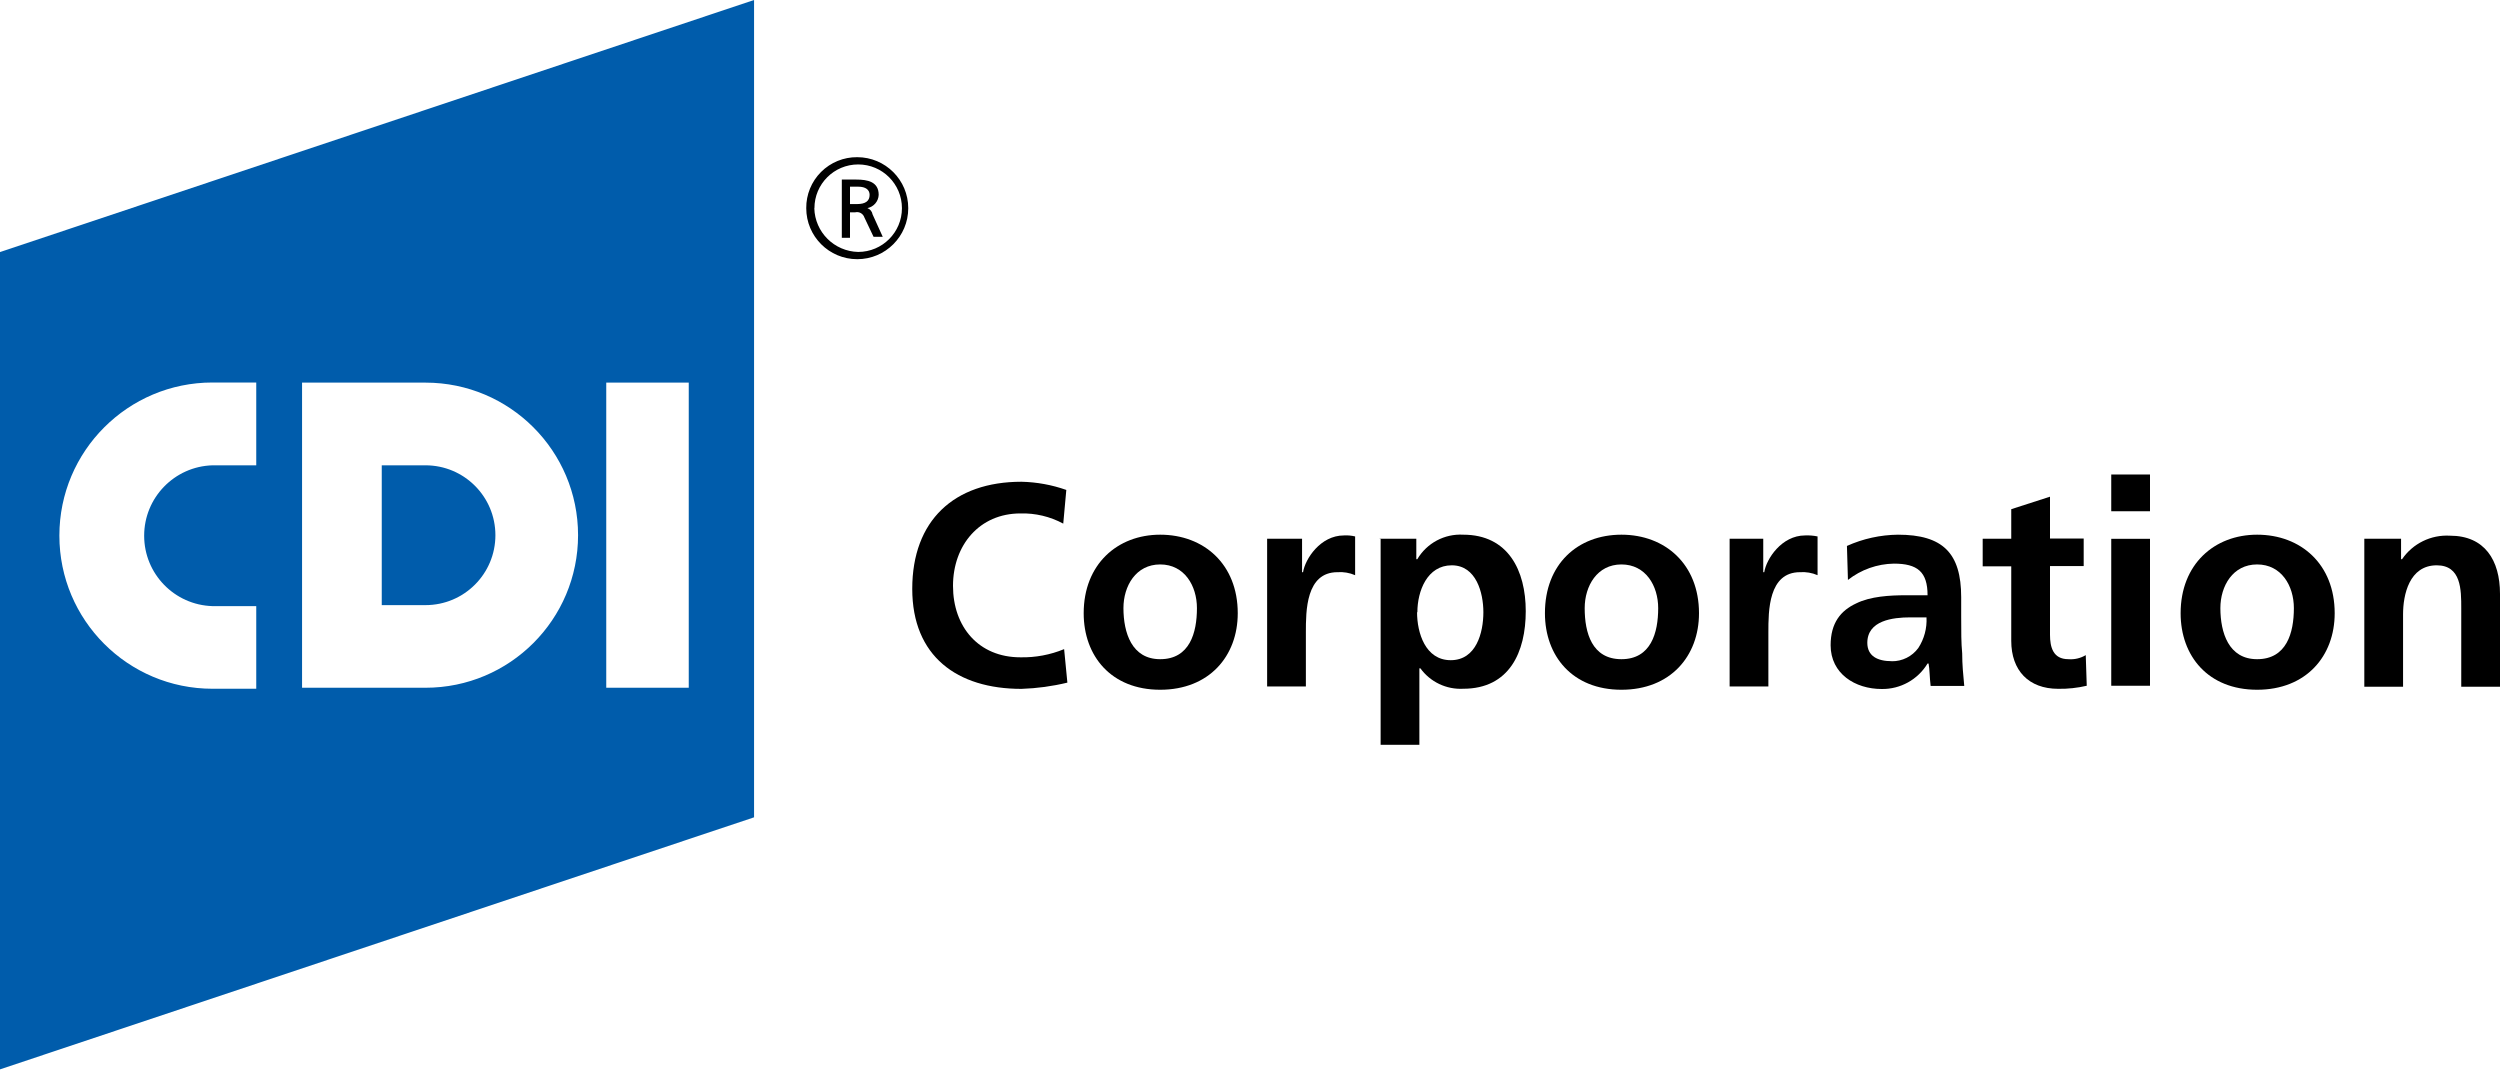
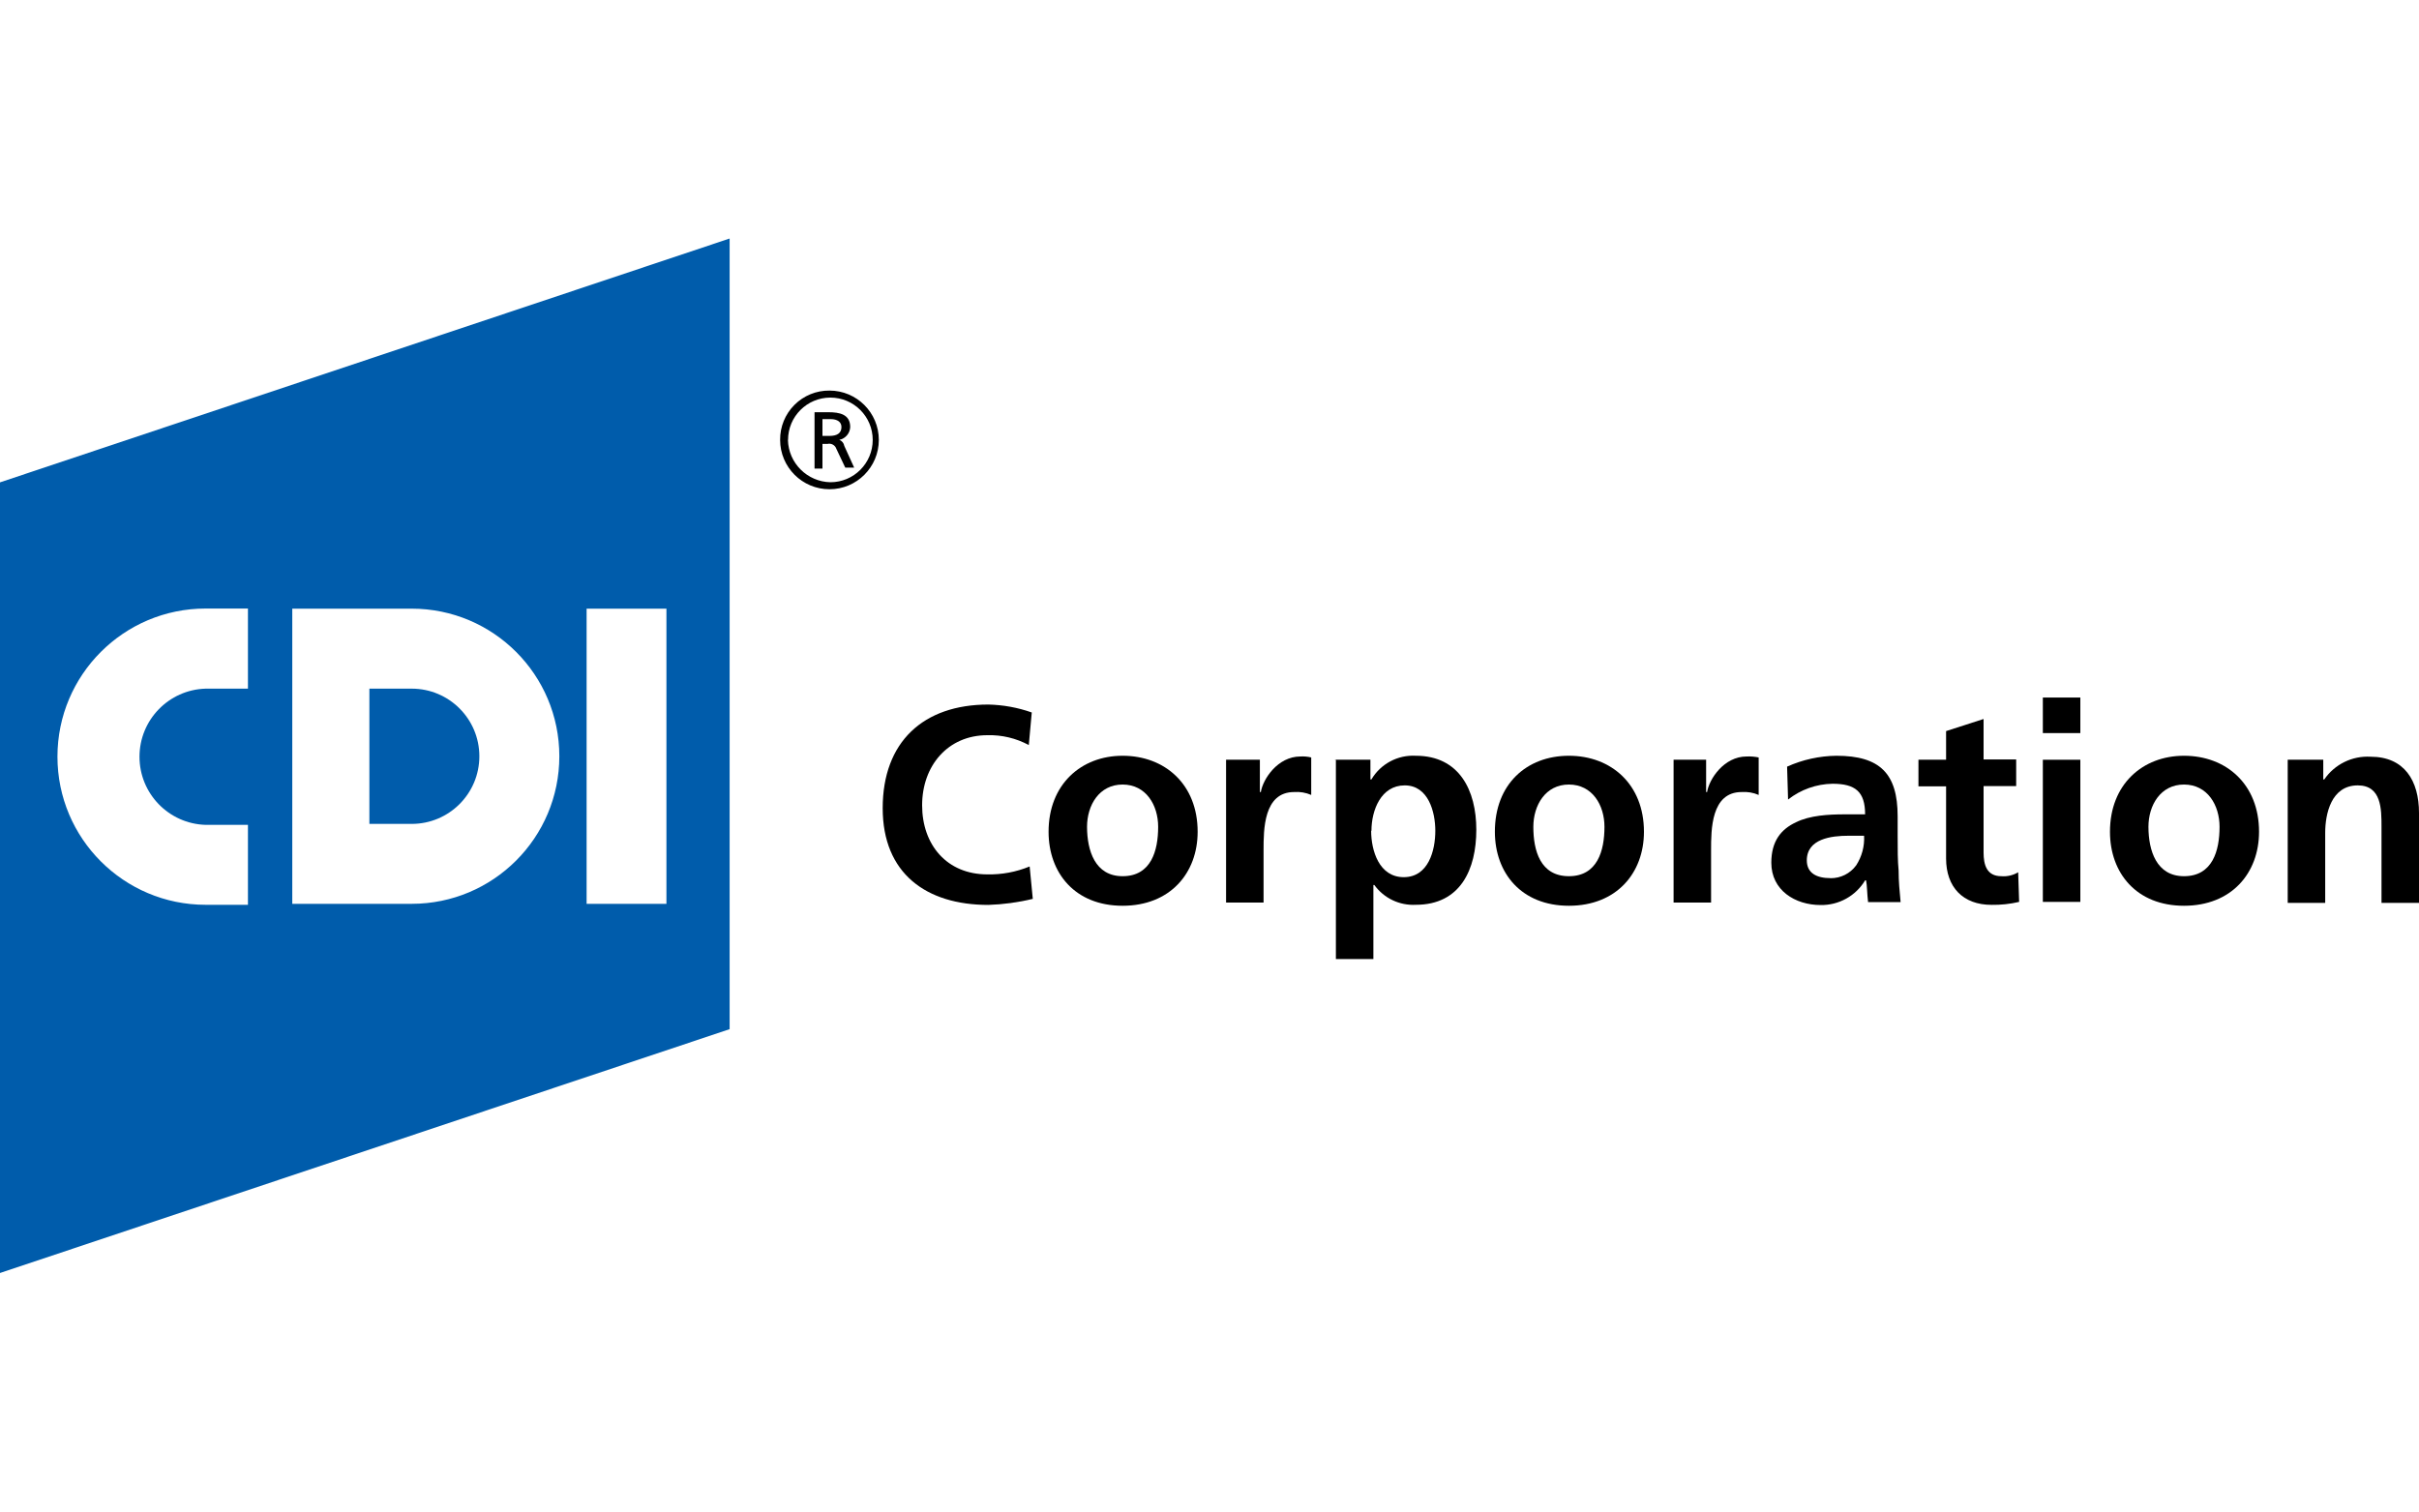
- <svg xmlns="http://www.w3.org/2000/svg" id="cdi" viewBox="0 0 400 171.1">
+ <svg xmlns="http://www.w3.org/2000/svg" id="cdi" viewBox="0 0 400 171.1" width="400" height="250">
  <defs>
    <style>.cls-1{fill:#005cab;}</style>
  </defs>
  <path class="cls-1" d="M68.08,113.9h-7v22.37h7A11.18,11.18,0,1,0,68.08,113.9Z" transform="translate(0 -39.45)" />
  <path class="cls-1" d="M0,79.78V210.55l120.65-40.33V39.45ZM41,113.9H34a11.27,11.27,0,0,0,0,22.53h7v13.22H34a24.49,24.49,0,1,1,0-49h7V113.9Zm27.1,35.59H48.33V100.67H68.08A24.41,24.41,0,1,1,68.08,149.49Zm42.12,0H97V100.67H110.2v48.82Z" transform="translate(0 -39.45)" />
  <path d="M134.69,68.18H137c1.8,0,3.59.33,3.59,2.45a2.26,2.26,0,0,1-1.8,2.12h0a1.29,1.29,0,0,1,.82,1l1.63,3.59h-1.47l-1.47-3.1a1.24,1.24,0,0,0-1.47-.82H136v4.08h-1.31V68.18ZM136,72.1h1.14q2,0,2-1.47c0-.82-0.65-1.31-1.8-1.31H136V72.1Z" transform="translate(0 -39.45)" />
  <path d="M129,72.76a8.16,8.16,0,1,0,8.16-8.16A8.08,8.08,0,0,0,129,72.76Zm1.31,0a7,7,0,1,1,7,7A7.18,7.18,0,0,1,130.29,72.76Z" transform="translate(0 -39.45)" />
  <path d="M170.78,148.67a36.2,36.2,0,0,1-7.35,1c-10.29,0-17.47-5.22-17.47-16,0-10.94,6.69-17.14,17.47-17.14a23.08,23.08,0,0,1,7.18,1.31l-0.49,5.39a13.63,13.63,0,0,0-6.86-1.63c-6.53,0-10.78,5.06-10.78,11.59s4.08,11.43,10.78,11.43a17.37,17.37,0,0,0,7-1.31Z" transform="translate(0 -39.45)" />
  <path d="M185.63,125c7,0,12.41,4.73,12.41,12.57,0,6.86-4.57,12.24-12.41,12.24s-12.24-5.39-12.24-12.24C173.39,129.73,178.78,125,185.63,125Zm0,19.92c4.73,0,5.88-4.24,5.88-8.16,0-3.59-2-7-5.88-7s-5.88,3.43-5.88,7C179.76,140.67,181.06,144.92,185.63,144.92Z" transform="translate(0 -39.45)" />
  <path d="M202.94,125.65h5.39V131h0.16c0.33-2.12,2.78-5.88,6.53-5.88a6.12,6.12,0,0,1,1.8.16v6.2A6,6,0,0,0,214,131c-5.06,0-5.06,6.2-5.06,9.63v8.65h-6.2V125.65h0.16Z" transform="translate(0 -39.45)" />
  <path d="M220.73,125.65h5.88v3.27h0.16a8,8,0,0,1,7.35-3.92c7.18,0,10,5.71,10,12.24s-2.61,12.41-10,12.41a7.94,7.94,0,0,1-6.86-3.27H227.1v12.24h-6.2v-33h-0.16Zm6,11.76c0,3.27,1.31,7.67,5.39,7.67s5.22-4.41,5.22-7.67c0-3.1-1.14-7.51-5.06-7.51S226.78,134,226.78,137.41Z" transform="translate(0 -39.45)" />
  <path d="M259.43,125c7,0,12.41,4.73,12.41,12.57,0,6.86-4.57,12.24-12.41,12.24s-12.24-5.39-12.24-12.24C247.18,129.73,252.41,125,259.43,125Zm0,19.92c4.73,0,5.88-4.24,5.88-8.16,0-3.59-2-7-5.88-7s-5.88,3.43-5.88,7C253.55,140.67,254.69,144.92,259.43,144.92Z" transform="translate(0 -39.45)" />
  <path d="M276.73,125.65h5.39V131h0.16c0.33-2.12,2.78-5.88,6.53-5.88a8,8,0,0,1,2,.16v6.2A6,6,0,0,0,288,131c-5.06,0-5.06,6.2-5.06,9.63v8.65h-6.2V125.65Z" transform="translate(0 -39.45)" />
  <path d="M295.51,126.8a20.44,20.44,0,0,1,8.16-1.8c7.18,0,10.12,2.94,10.12,10v3.1c0,2.45,0,4.24.16,5.88,0,1.8.16,3.43,0.33,5.22H308.9c-0.16-1.31-.16-2.78-0.33-3.59h-0.16a8.42,8.42,0,0,1-7.35,4.08c-4.24,0-8.16-2.45-8.16-7,0-3.59,1.63-5.55,4.08-6.69,2.29-1.14,5.39-1.31,8-1.31h3.43c0-3.76-1.63-5.06-5.39-5.06a12.22,12.22,0,0,0-7.35,2.61Zm7.18,18.45a5.18,5.18,0,0,0,4.24-2.12,8.18,8.18,0,0,0,1.31-4.9h-2.61c-2.78,0-6.86.49-6.86,4.08C298.78,144.43,300.41,145.24,302.69,145.24Z" transform="translate(0 -39.45)" />
  <path d="M321.8,130.06h-4.57v-4.41h4.57v-4.73l6.2-2v6.69h5.39v4.41H328V141c0,2,.49,3.92,2.94,3.92a4.67,4.67,0,0,0,2.78-.65l0.16,4.9a18.67,18.67,0,0,1-4.57.49c-4.73,0-7.51-2.94-7.51-7.67V130.06Z" transform="translate(0 -39.45)" />
  <path d="M337.8,115.37H344v5.88h-6.2v-5.88Zm0,10.29H344v23.51h-6.2V125.65Z" transform="translate(0 -39.45)" />
  <path d="M361.14,125c7,0,12.41,4.73,12.41,12.57,0,6.86-4.57,12.24-12.41,12.24s-12.24-5.39-12.24-12.24C348.9,129.73,354.29,125,361.14,125Zm0,19.92c4.73,0,5.88-4.24,5.88-8.16,0-3.59-2-7-5.88-7s-5.88,3.43-5.88,7C355.27,140.67,356.57,144.92,361.14,144.92Z" transform="translate(0 -39.45)" />
  <path d="M378.29,125.65h5.88v3.27h0.16a8.68,8.68,0,0,1,7.67-3.76c5.55,0,8,3.92,8,9.31v14.86h-6.2V136.76c0-2.94,0-6.86-3.92-6.86-4.41,0-5.39,4.73-5.39,7.84v11.59h-6.2V125.65Z" transform="translate(0 -39.45)" />
</svg>
